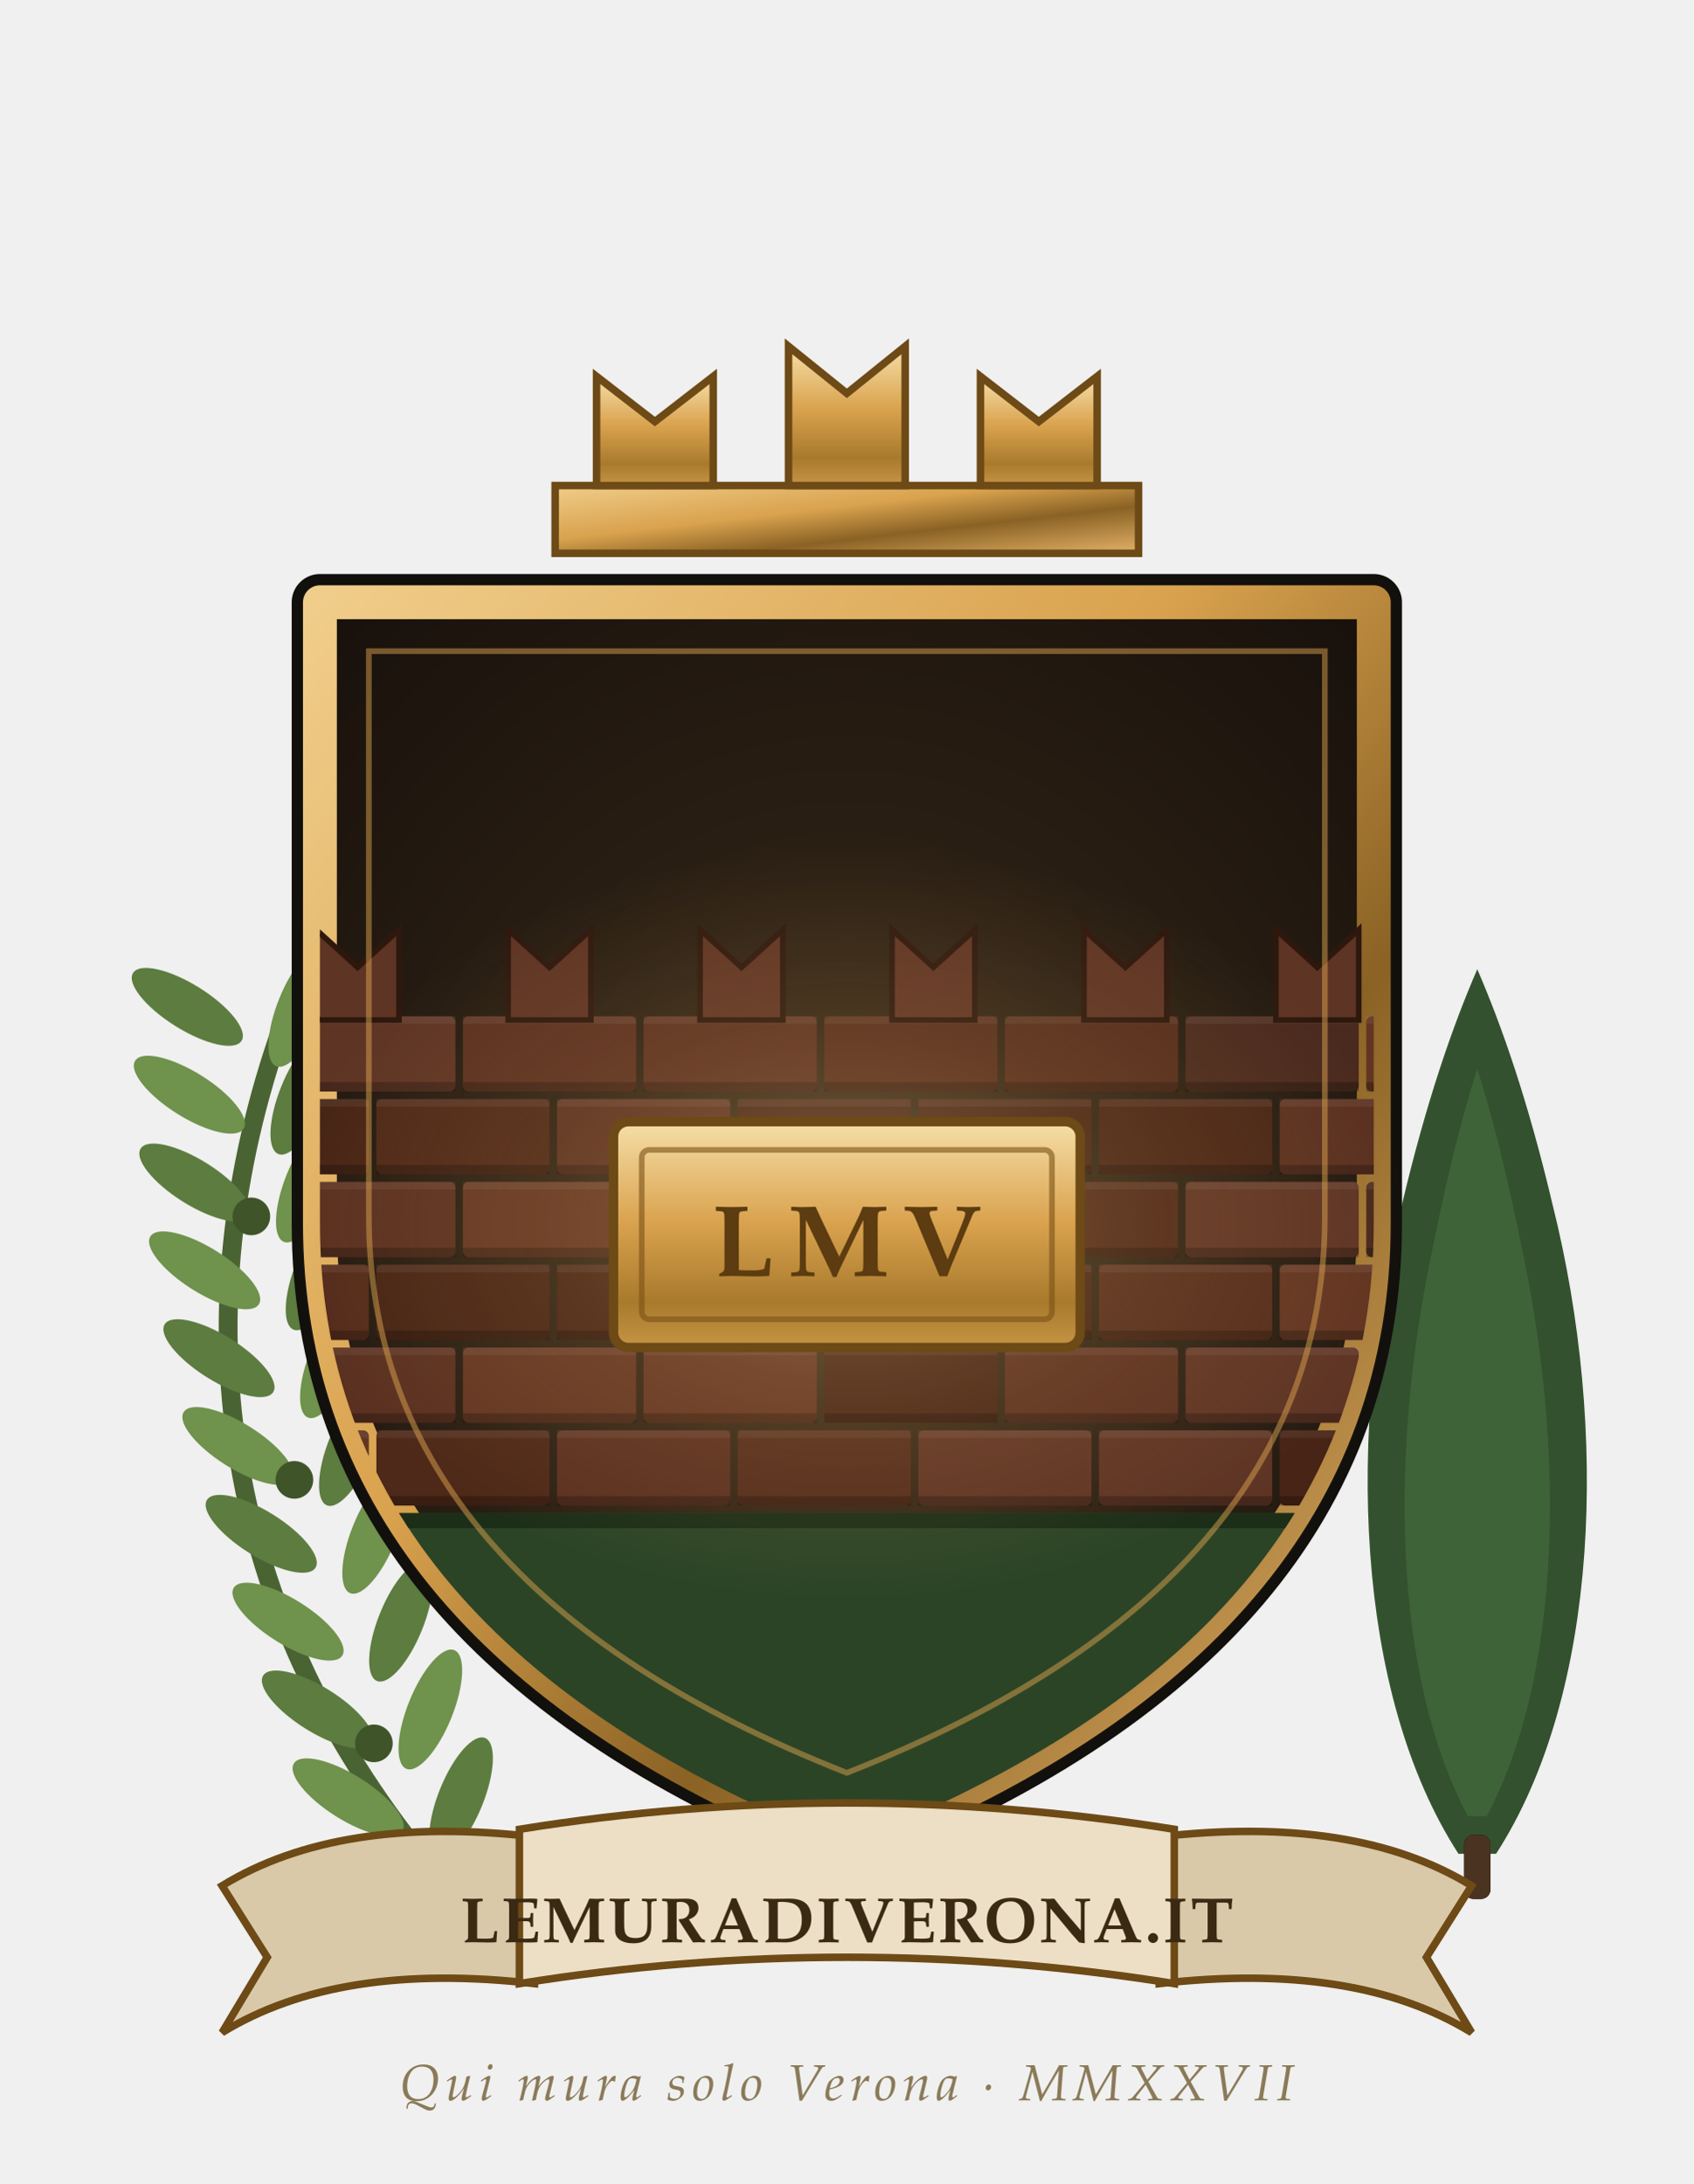
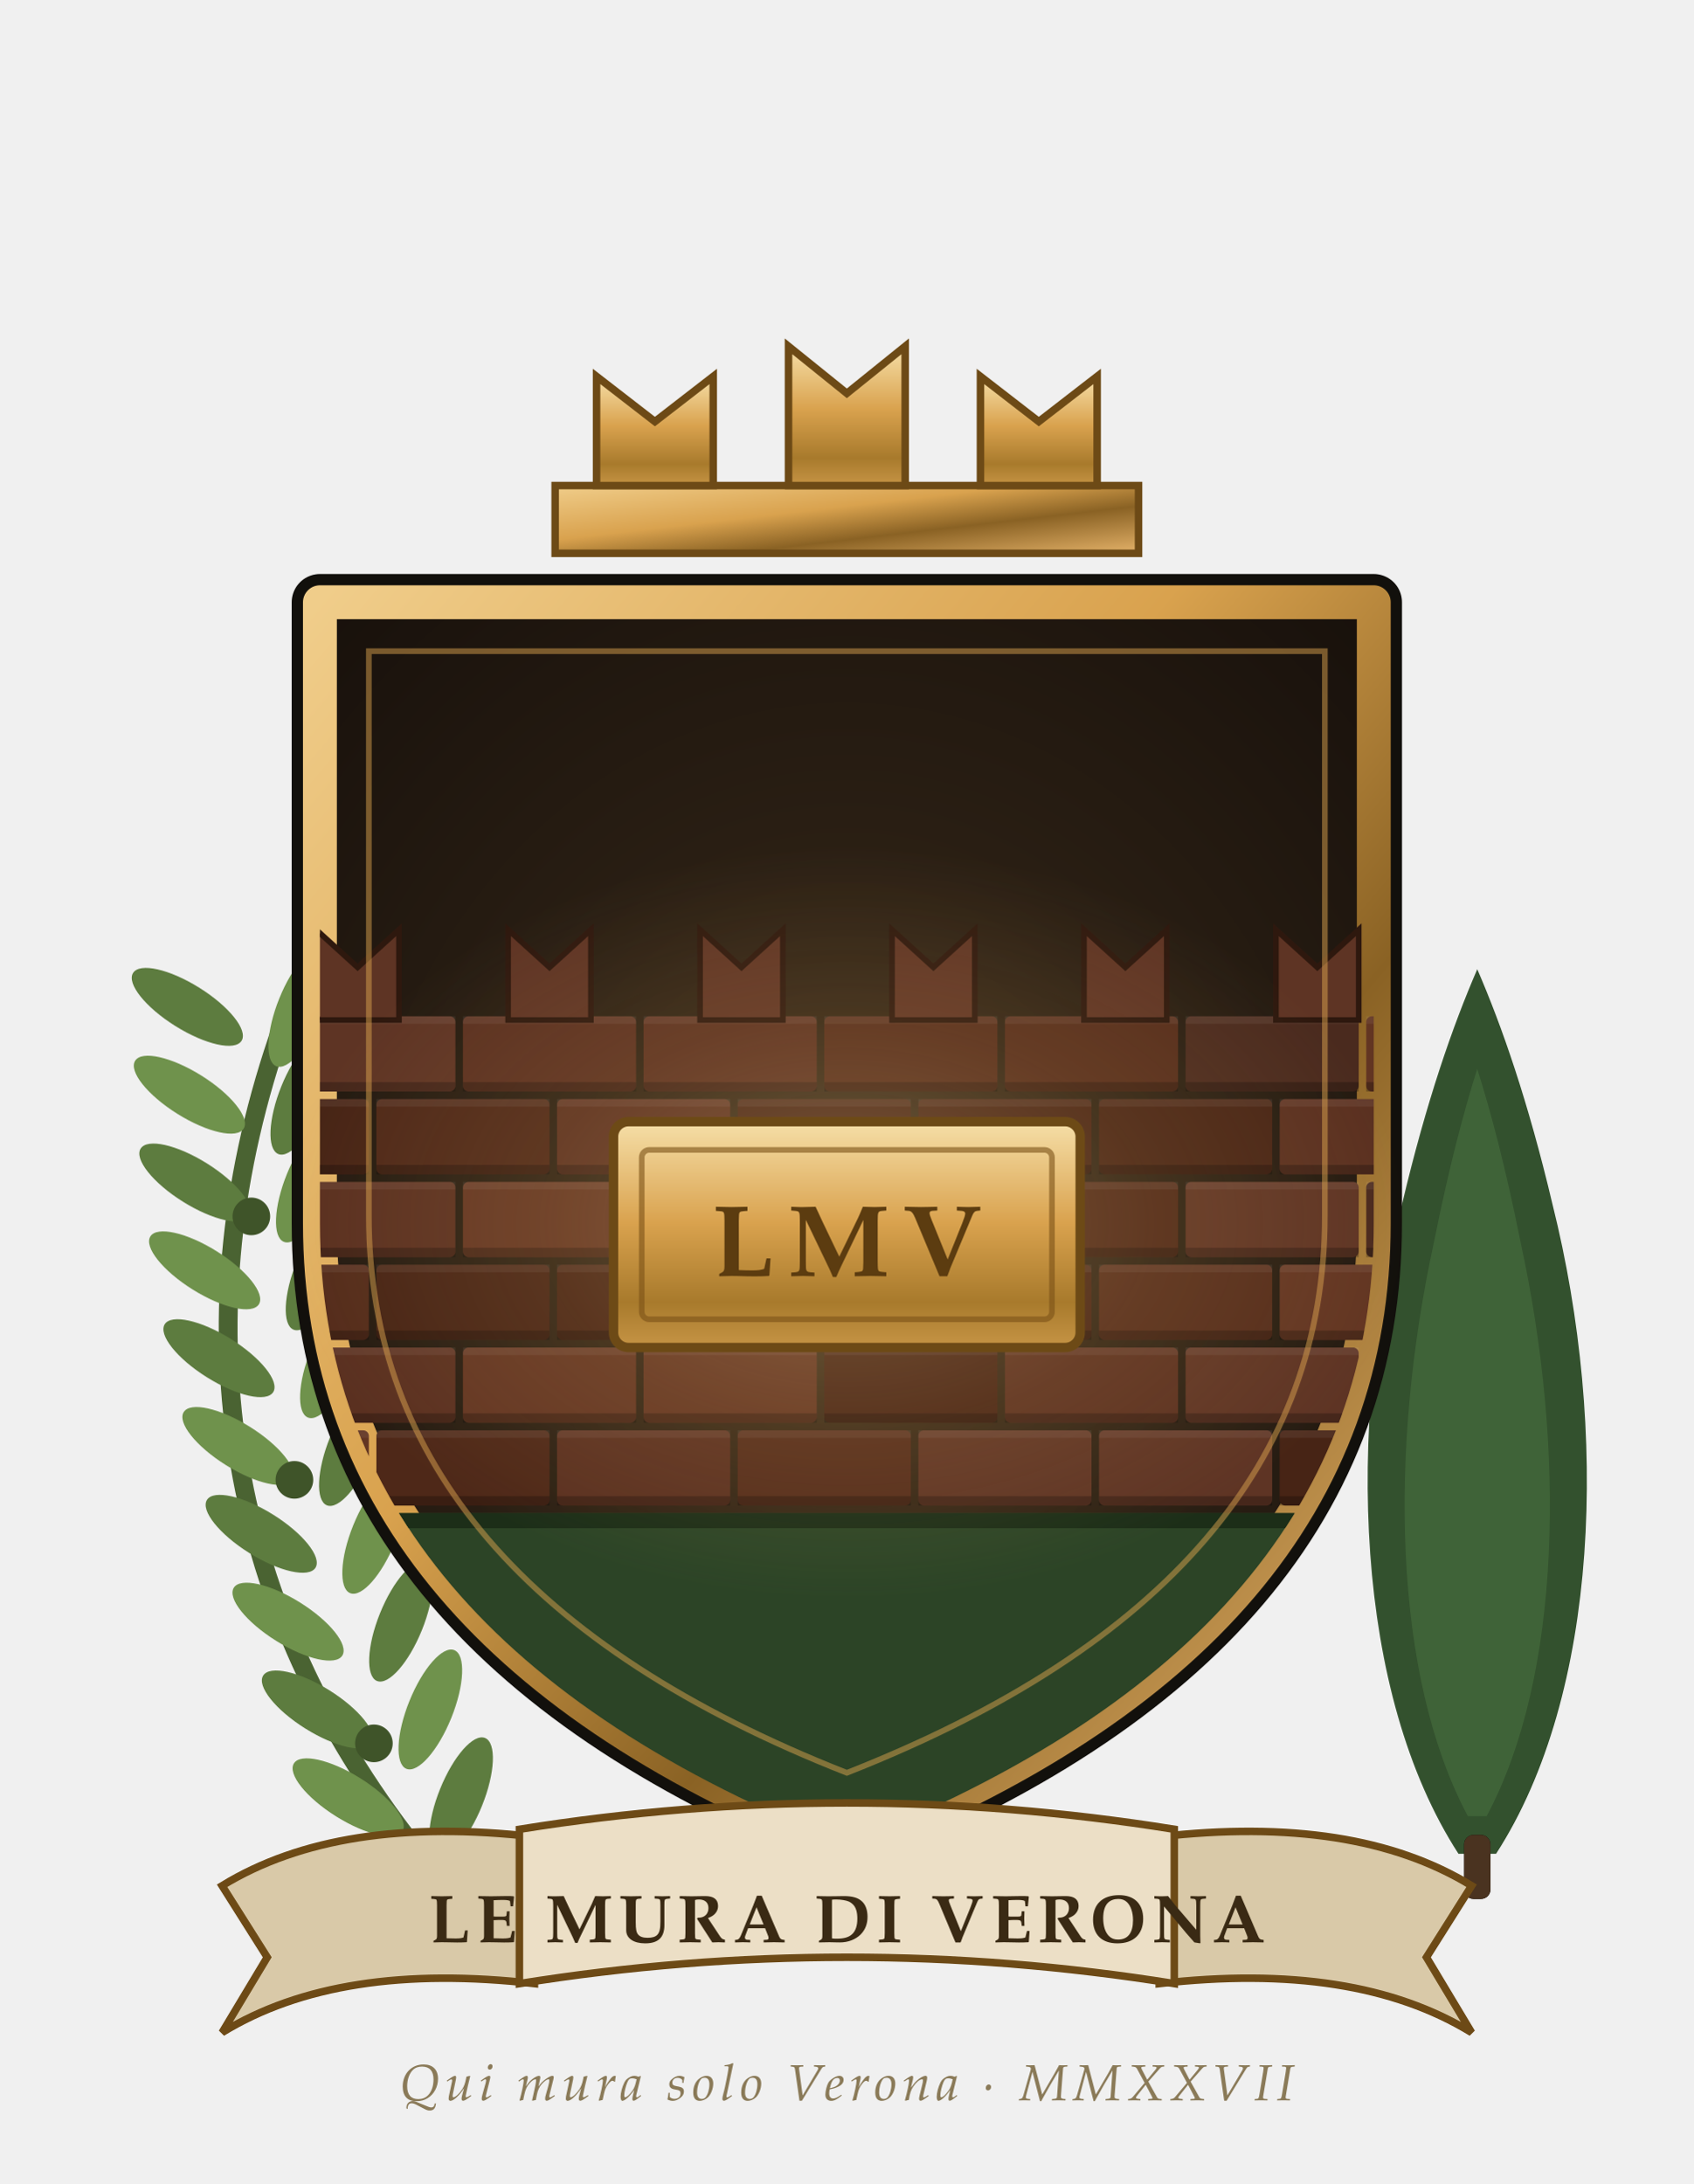
<svg xmlns="http://www.w3.org/2000/svg" viewBox="0 0 900 1160" width="900" height="1160">
  <defs>
    <linearGradient id="oro" x1="0" y1="0" x2="1" y2="1">
      <stop offset="0" stop-color="#f0cd8a" />
      <stop offset="0.4" stop-color="#d9a24e" />
      <stop offset="0.65" stop-color="#8a6224" />
      <stop offset="1" stop-color="#e4b269" />
    </linearGradient>
    <linearGradient id="orob" x1="0" y1="0" x2="0" y2="1">
      <stop offset="0" stop-color="#f6dfa8" />
      <stop offset="0.45" stop-color="#d9a24e" />
      <stop offset="0.8" stop-color="#a87a2c" />
      <stop offset="1" stop-color="#c69445" />
    </linearGradient>
    <radialGradient id="cielo" cx="0.5" cy="0.55" r="0.75">
      <stop offset="0" stop-color="#43301b" />
      <stop offset="0.5" stop-color="#291e13" />
      <stop offset="1" stop-color="#17100b" />
    </radialGradient>
    <clipPath id="scudo">
      <path d="M170,320 h560 v330 q0,220 -280,330 q-280,-110 -280,-330 z" />
    </clipPath>
    <radialGradient id="luce" cx="0.5" cy="0.5" r="0.5">
      <stop offset="0" stop-color="#f6dfa8" stop-opacity="0.30" />
      <stop offset="0.55" stop-color="#e4b269" stop-opacity="0.12" />
      <stop offset="1" stop-color="#e4b269" stop-opacity="0" />
    </radialGradient>
  </defs>
  <g stroke="#4a6332" stroke-width="10" fill="none" stroke-linecap="round">
    <path d="M215,975 C120,850 95,700 150,545" />
  </g>
  <g>
    <ellipse cx="185.0" cy="955.0" rx="34" ry="12" fill="#6f924c" transform="rotate(32 185.0 955.0)" />
    <ellipse cx="245.0" cy="955.0" rx="34" ry="12" fill="#5d7c3f" transform="rotate(-68 245.0 955.0)" />
    <ellipse cx="168.676" cy="908.333" rx="34" ry="12" fill="#5d7c3f" transform="rotate(32 168.6756 908.3333)" />
    <ellipse cx="228.676" cy="908.333" rx="34" ry="12" fill="#6f924c" transform="rotate(-68 228.6756 908.3333)" />
    <circle cx="198.676" cy="926.333" r="10" fill="#3f5429" />
    <ellipse cx="153.06" cy="861.667" rx="34" ry="12" fill="#6f924c" transform="rotate(32 153.0595 861.6667)" />
    <ellipse cx="213.06" cy="861.667" rx="34" ry="12" fill="#5d7c3f" transform="rotate(-68 213.0595 861.6667)" />
    <ellipse cx="138.801" cy="815.0" rx="34" ry="12" fill="#5d7c3f" transform="rotate(32 138.8014 815.0)" />
    <ellipse cx="198.801" cy="815.0" rx="34" ry="12" fill="#6f924c" transform="rotate(-68 198.8014 815.0)" />
    <ellipse cx="126.438" cy="768.333" rx="34" ry="12" fill="#6f924c" transform="rotate(32 126.4383 768.3333)" />
    <ellipse cx="186.438" cy="768.333" rx="34" ry="12" fill="#5d7c3f" transform="rotate(-68 186.4383 768.3333)" />
    <circle cx="156.438" cy="786.333" r="10" fill="#3f5429" />
    <ellipse cx="116.35" cy="721.667" rx="34" ry="12" fill="#5d7c3f" transform="rotate(32 116.3503 721.6667)" />
    <ellipse cx="176.35" cy="721.667" rx="34" ry="12" fill="#6f924c" transform="rotate(-68 176.3503 721.6667)" />
    <ellipse cx="108.729" cy="675.0" rx="34" ry="12" fill="#6f924c" transform="rotate(32 108.7287 675.0)" />
    <ellipse cx="168.729" cy="675.0" rx="34" ry="12" fill="#5d7c3f" transform="rotate(-68 168.7287 675.0)" />
    <ellipse cx="103.561" cy="628.333" rx="34" ry="12" fill="#5d7c3f" transform="rotate(32 103.5608 628.3333)" />
    <ellipse cx="163.561" cy="628.333" rx="34" ry="12" fill="#6f924c" transform="rotate(-68 163.5608 628.3333)" />
    <circle cx="133.561" cy="646.333" r="10" fill="#3f5429" />
    <ellipse cx="100.63" cy="581.667" rx="34" ry="12" fill="#6f924c" transform="rotate(32 100.6301 581.6667)" />
    <ellipse cx="160.63" cy="581.667" rx="34" ry="12" fill="#5d7c3f" transform="rotate(-68 160.6301 581.6667)" />
    <ellipse cx="99.535" cy="535.0" rx="34" ry="12" fill="#5d7c3f" transform="rotate(32 99.53496 535.0)" />
    <ellipse cx="159.535" cy="535.0" rx="34" ry="12" fill="#6f924c" transform="rotate(-68 159.535 535.0)" />
  </g>
  <path d="M775,985 C720,900 715,760 745,640 C758,585 772,545 785,515          C798,545 812,585 825,640 C855,760 850,900 795,985 z" fill="#33512e" />
  <path d="M780,965 C740,890 738,770 762,660 C770,620 778,590 785,568          C792,590 800,620 808,660 C832,770 830,890 790,965 z" fill="#3f6338" />
  <rect x="778" y="975" width="14" height="34" rx="5" fill="#4a3category" />
  <rect x="778" y="975" width="14" height="34" rx="5" fill="#4a3320" />
  <g>
    <path d="M295,258 h310 v36 h-310 z" fill="url(#oro)" stroke="#6d4a16" stroke-width="4" />
    <path d="M317,258 v-58 l31,24 l31,-24 v58 z" fill="url(#orob)" stroke="#6d4a16" stroke-width="4" />
    <path d="M419,258 v-74 l31,25 l31,-25 v74 z" fill="url(#orob)" stroke="#6d4a16" stroke-width="4" />
    <path d="M521,258 v-58 l31,24 l31,-24 v58 z" fill="url(#orob)" stroke="#6d4a16" stroke-width="4" />
  </g>
  <path d="M170,320 h560 v330 q0,220 -280,330 q-280,-110 -280,-330 z" fill="none" stroke="#12100c" stroke-width="30" stroke-linejoin="round" />
  <path d="M170,320 h560 v330 q0,220 -280,330 q-280,-110 -280,-330 z" fill="url(#cielo)" stroke="url(#oro)" stroke-width="18" stroke-linejoin="round" />
  <g clip-path="url(#scudo)">
    <rect x="150" y="540" width="92" height="40" rx="3" fill="#5e3424" />
    <rect x="150" y="540" width="92" height="4" fill="#fff" opacity="0.06" />
    <rect x="150" y="575" width="92" height="5" fill="#000" opacity="0.25" />
    <rect x="246" y="540" width="92" height="40" rx="3" fill="#5a3020" />
    <rect x="246" y="540" width="92" height="4" fill="#fff" opacity="0.06" />
    <rect x="246" y="575" width="92" height="5" fill="#000" opacity="0.25" />
    <rect x="342" y="540" width="92" height="40" rx="3" fill="#5a3020" />
    <rect x="342" y="540" width="92" height="4" fill="#fff" opacity="0.06" />
    <rect x="342" y="575" width="92" height="5" fill="#000" opacity="0.25" />
    <rect x="438" y="540" width="92" height="40" rx="3" fill="#542c1b" />
    <rect x="438" y="540" width="92" height="4" fill="#fff" opacity="0.06" />
    <rect x="438" y="575" width="92" height="5" fill="#000" opacity="0.25" />
    <rect x="534" y="540" width="92" height="40" rx="3" fill="#542c1b" />
    <rect x="534" y="540" width="92" height="4" fill="#fff" opacity="0.06" />
    <rect x="534" y="575" width="92" height="5" fill="#000" opacity="0.25" />
    <rect x="630" y="540" width="92" height="40" rx="3" fill="#4a2a1e" />
    <rect x="630" y="540" width="92" height="4" fill="#fff" opacity="0.06" />
    <rect x="630" y="575" width="92" height="5" fill="#000" opacity="0.25" />
    <rect x="726" y="540" width="92" height="40" rx="3" fill="#623522" />
    <rect x="726" y="540" width="92" height="4" fill="#fff" opacity="0.06" />
    <rect x="726" y="575" width="92" height="5" fill="#000" opacity="0.25" />
    <rect x="104" y="584" width="92" height="40" rx="3" fill="#472415" />
    <rect x="104" y="584" width="92" height="4" fill="#fff" opacity="0.06" />
    <rect x="104" y="619" width="92" height="5" fill="#000" opacity="0.25" />
    <rect x="200" y="584" width="92" height="40" rx="3" fill="#4e2818" />
    <rect x="200" y="584" width="92" height="4" fill="#fff" opacity="0.06" />
    <rect x="200" y="619" width="92" height="5" fill="#000" opacity="0.25" />
    <rect x="296" y="584" width="92" height="40" rx="3" fill="#5a3020" />
    <rect x="296" y="584" width="92" height="4" fill="#fff" opacity="0.06" />
    <rect x="296" y="619" width="92" height="5" fill="#000" opacity="0.25" />
    <rect x="392" y="584" width="92" height="40" rx="3" fill="#472415" />
    <rect x="392" y="584" width="92" height="4" fill="#fff" opacity="0.06" />
    <rect x="392" y="619" width="92" height="5" fill="#000" opacity="0.25" />
    <rect x="488" y="584" width="92" height="40" rx="3" fill="#472415" />
    <rect x="488" y="584" width="92" height="4" fill="#fff" opacity="0.06" />
    <rect x="488" y="619" width="92" height="5" fill="#000" opacity="0.25" />
    <rect x="584" y="584" width="92" height="40" rx="3" fill="#472415" />
    <rect x="584" y="584" width="92" height="4" fill="#fff" opacity="0.06" />
    <rect x="584" y="619" width="92" height="5" fill="#000" opacity="0.25" />
    <rect x="680" y="584" width="92" height="40" rx="3" fill="#5a3020" />
    <rect x="680" y="584" width="92" height="4" fill="#fff" opacity="0.06" />
    <rect x="680" y="619" width="92" height="5" fill="#000" opacity="0.25" />
    <rect x="150" y="628" width="92" height="40" rx="3" fill="#5a3020" />
    <rect x="150" y="628" width="92" height="4" fill="#fff" opacity="0.06" />
    <rect x="150" y="663" width="92" height="5" fill="#000" opacity="0.25" />
    <rect x="246" y="628" width="92" height="40" rx="3" fill="#623522" />
    <rect x="246" y="628" width="92" height="4" fill="#fff" opacity="0.06" />
    <rect x="246" y="663" width="92" height="5" fill="#000" opacity="0.25" />
    <rect x="342" y="628" width="92" height="40" rx="3" fill="#4a2a1e" />
    <rect x="342" y="628" width="92" height="4" fill="#fff" opacity="0.06" />
    <rect x="342" y="663" width="92" height="5" fill="#000" opacity="0.25" />
    <rect x="438" y="628" width="92" height="40" rx="3" fill="#472415" />
    <rect x="438" y="628" width="92" height="4" fill="#fff" opacity="0.06" />
    <rect x="438" y="663" width="92" height="5" fill="#000" opacity="0.25" />
    <rect x="534" y="628" width="92" height="40" rx="3" fill="#4e2818" />
    <rect x="534" y="628" width="92" height="4" fill="#fff" opacity="0.06" />
    <rect x="534" y="663" width="92" height="5" fill="#000" opacity="0.25" />
    <rect x="630" y="628" width="92" height="40" rx="3" fill="#5e3424" />
    <rect x="630" y="628" width="92" height="4" fill="#fff" opacity="0.06" />
    <rect x="630" y="663" width="92" height="5" fill="#000" opacity="0.25" />
    <rect x="726" y="628" width="92" height="40" rx="3" fill="#4a2a1e" />
    <rect x="726" y="628" width="92" height="4" fill="#fff" opacity="0.06" />
    <rect x="726" y="663" width="92" height="5" fill="#000" opacity="0.25" />
    <rect x="104" y="672" width="92" height="40" rx="3" fill="#542c1b" />
    <rect x="104" y="672" width="92" height="4" fill="#fff" opacity="0.06" />
    <rect x="104" y="707" width="92" height="5" fill="#000" opacity="0.25" />
    <rect x="200" y="672" width="92" height="40" rx="3" fill="#472415" />
    <rect x="200" y="672" width="92" height="4" fill="#fff" opacity="0.06" />
    <rect x="200" y="707" width="92" height="5" fill="#000" opacity="0.25" />
    <rect x="296" y="672" width="92" height="40" rx="3" fill="#472415" />
    <rect x="296" y="672" width="92" height="4" fill="#fff" opacity="0.06" />
    <rect x="296" y="707" width="92" height="5" fill="#000" opacity="0.25" />
    <rect x="392" y="672" width="92" height="40" rx="3" fill="#623522" />
    <rect x="392" y="672" width="92" height="4" fill="#fff" opacity="0.06" />
    <rect x="392" y="707" width="92" height="5" fill="#000" opacity="0.25" />
    <rect x="488" y="672" width="92" height="40" rx="3" fill="#472415" />
    <rect x="488" y="672" width="92" height="4" fill="#fff" opacity="0.06" />
    <rect x="488" y="707" width="92" height="5" fill="#000" opacity="0.25" />
    <rect x="584" y="672" width="92" height="40" rx="3" fill="#542c1b" />
    <rect x="584" y="672" width="92" height="4" fill="#fff" opacity="0.06" />
    <rect x="584" y="707" width="92" height="5" fill="#000" opacity="0.25" />
    <rect x="680" y="672" width="92" height="40" rx="3" fill="#623522" />
    <rect x="680" y="672" width="92" height="4" fill="#fff" opacity="0.06" />
    <rect x="680" y="707" width="92" height="5" fill="#000" opacity="0.25" />
    <rect x="150" y="716" width="92" height="40" rx="3" fill="#5a3020" />
    <rect x="150" y="716" width="92" height="4" fill="#fff" opacity="0.06" />
    <rect x="150" y="751" width="92" height="5" fill="#000" opacity="0.25" />
    <rect x="246" y="716" width="92" height="40" rx="3" fill="#623522" />
    <rect x="246" y="716" width="92" height="4" fill="#fff" opacity="0.06" />
    <rect x="246" y="751" width="92" height="5" fill="#000" opacity="0.25" />
    <rect x="342" y="716" width="92" height="40" rx="3" fill="#623522" />
    <rect x="342" y="716" width="92" height="4" fill="#fff" opacity="0.06" />
    <rect x="342" y="751" width="92" height="5" fill="#000" opacity="0.25" />
    <rect x="438" y="716" width="92" height="40" rx="3" fill="#472415" />
    <rect x="438" y="716" width="92" height="4" fill="#fff" opacity="0.06" />
    <rect x="438" y="751" width="92" height="5" fill="#000" opacity="0.25" />
    <rect x="534" y="716" width="92" height="40" rx="3" fill="#5a3020" />
    <rect x="534" y="716" width="92" height="4" fill="#fff" opacity="0.06" />
    <rect x="534" y="751" width="92" height="5" fill="#000" opacity="0.25" />
    <rect x="630" y="716" width="92" height="40" rx="3" fill="#5e3424" />
    <rect x="630" y="716" width="92" height="4" fill="#fff" opacity="0.06" />
    <rect x="630" y="751" width="92" height="5" fill="#000" opacity="0.25" />
    <rect x="726" y="716" width="92" height="40" rx="3" fill="#4a2a1e" />
    <rect x="726" y="716" width="92" height="4" fill="#fff" opacity="0.06" />
    <rect x="726" y="751" width="92" height="5" fill="#000" opacity="0.25" />
    <rect x="104" y="760" width="92" height="40" rx="3" fill="#623522" />
    <rect x="104" y="760" width="92" height="4" fill="#fff" opacity="0.06" />
    <rect x="104" y="795" width="92" height="5" fill="#000" opacity="0.25" />
    <rect x="200" y="760" width="92" height="40" rx="3" fill="#4e2818" />
    <rect x="200" y="760" width="92" height="4" fill="#fff" opacity="0.06" />
    <rect x="200" y="795" width="92" height="5" fill="#000" opacity="0.25" />
    <rect x="296" y="760" width="92" height="40" rx="3" fill="#5a3020" />
    <rect x="296" y="760" width="92" height="4" fill="#fff" opacity="0.06" />
    <rect x="296" y="795" width="92" height="5" fill="#000" opacity="0.25" />
    <rect x="392" y="760" width="92" height="40" rx="3" fill="#542c1b" />
    <rect x="392" y="760" width="92" height="4" fill="#fff" opacity="0.06" />
    <rect x="392" y="795" width="92" height="5" fill="#000" opacity="0.25" />
    <rect x="488" y="760" width="92" height="40" rx="3" fill="#5e3424" />
    <rect x="488" y="760" width="92" height="4" fill="#fff" opacity="0.06" />
    <rect x="488" y="795" width="92" height="5" fill="#000" opacity="0.25" />
    <rect x="584" y="760" width="92" height="40" rx="3" fill="#5e3424" />
    <rect x="584" y="760" width="92" height="4" fill="#fff" opacity="0.06" />
    <rect x="584" y="795" width="92" height="5" fill="#000" opacity="0.25" />
    <rect x="680" y="760" width="92" height="40" rx="3" fill="#472415" />
    <rect x="680" y="760" width="92" height="4" fill="#fff" opacity="0.06" />
    <rect x="680" y="795" width="92" height="5" fill="#000" opacity="0.25" />
    <path d="M168,542 v-48 l22,20 l22,-20 v48 z" fill="#5e3424" stroke="#2e180e" stroke-width="3" />
    <path d="M270,542 v-48 l22,20 l22,-20 v48 z" fill="#5e3424" stroke="#2e180e" stroke-width="3" />
    <path d="M372,542 v-48 l22,20 l22,-20 v48 z" fill="#5e3424" stroke="#2e180e" stroke-width="3" />
    <path d="M474,542 v-48 l22,20 l22,-20 v48 z" fill="#5e3424" stroke="#2e180e" stroke-width="3" />
    <path d="M576,542 v-48 l22,20 l22,-20 v48 z" fill="#5e3424" stroke="#2e180e" stroke-width="3" />
    <path d="M678,542 v-48 l22,20 l22,-20 v48 z" fill="#5e3424" stroke="#2e180e" stroke-width="3" />
    <rect x="140" y="804" width="620" height="196" fill="#2c4426" />
    <rect x="140" y="804" width="620" height="8" fill="#1c2e18" />
  </g>
  <path d="M196,346 h508 v300 q0,196 -254,296 q-254,-100 -254,-296 z" fill="none" stroke="#d9a24e" stroke-width="3" opacity="0.5" />
  <g>
    <ellipse cx="450" cy="650" rx="300" ry="200" fill="url(#luce)" />
    <rect x="326" y="596" width="248" height="120" rx="8" fill="url(#orob)" stroke="#6d4a16" stroke-width="5" />
    <rect x="341" y="611" width="218" height="90" rx="4" fill="none" stroke="#7a5016" stroke-width="3" opacity="0.6" />
    <text x="450" y="678" font-family="Palatino, 'Palatino Linotype', Georgia, serif" font-size="54" font-weight="700" fill="#5c3c10" text-anchor="middle" letter-spacing="7">LMV</text>
  </g>
  <g>
    <path d="M118,1002 q62,-38 166,-26 l0,78 q-104,-12 -166,26 l24,-40 z" fill="#d9c9a8" stroke="#6d4a16" stroke-width="4" />
    <path d="M782,1002 q-62,-38 -166,-26 l0,78 q104,-12 166,26 l-24,-40 z" fill="#d9c9a8" stroke="#6d4a16" stroke-width="4" />
    <path d="M276,972 q174,-28 348,0 l0,82 q-174,-28 -348,0 z" fill="#ecdfc6" stroke="#6d4a16" stroke-width="4" />
-     <text x="450" y="1032" font-family="Palatino, 'Palatino Linotype', Georgia, serif" font-size="34" font-weight="700" fill="#3a2a14" text-anchor="middle" letter-spacing="1">LEMURADIVERONA.IT</text>
+     <text x="450" y="1032" font-family="Palatino, 'Palatino Linotype', Georgia, serif" font-size="36" font-weight="700" fill="#3a2a14" text-anchor="middle" letter-spacing="3">LE MURA DI VERONA</text>
  </g>
  <text x="450" y="1116" font-family="Palatino, 'Palatino Linotype', Georgia, serif" font-size="27" font-style="italic" fill="#8a7a58" text-anchor="middle" letter-spacing="3">Qui mura solo Verona · MMXXVII</text>
</svg>
